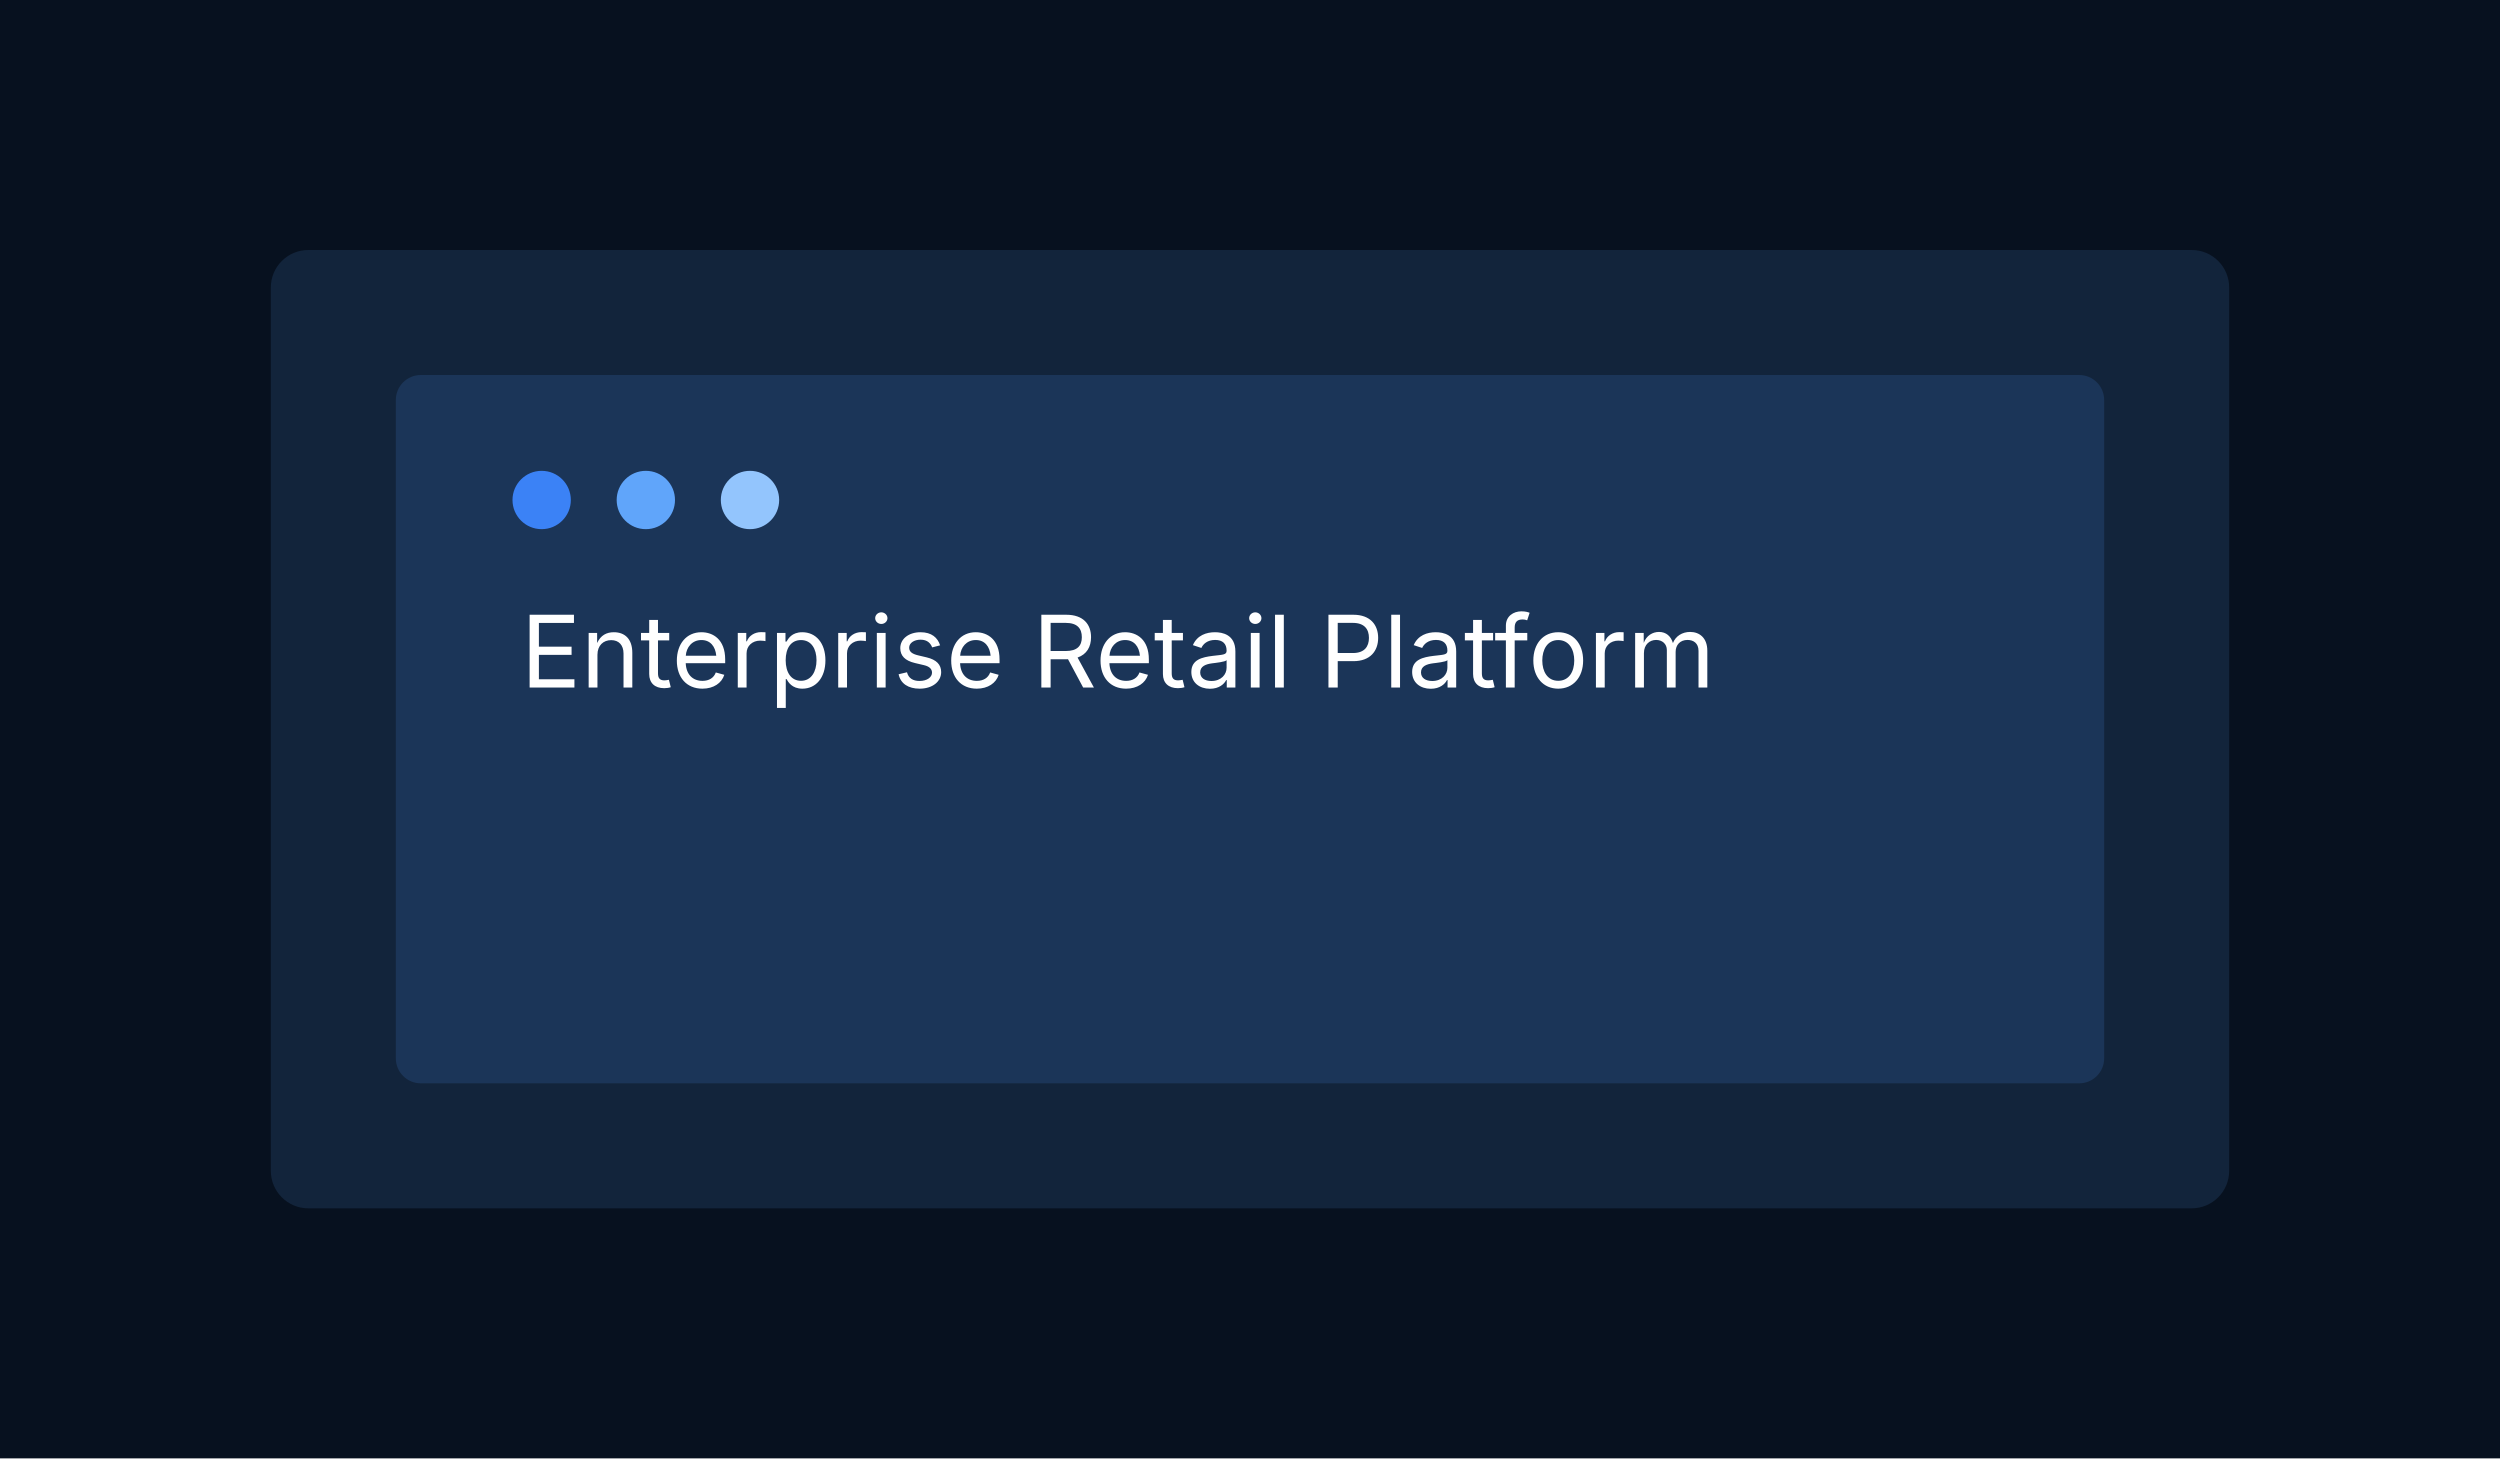
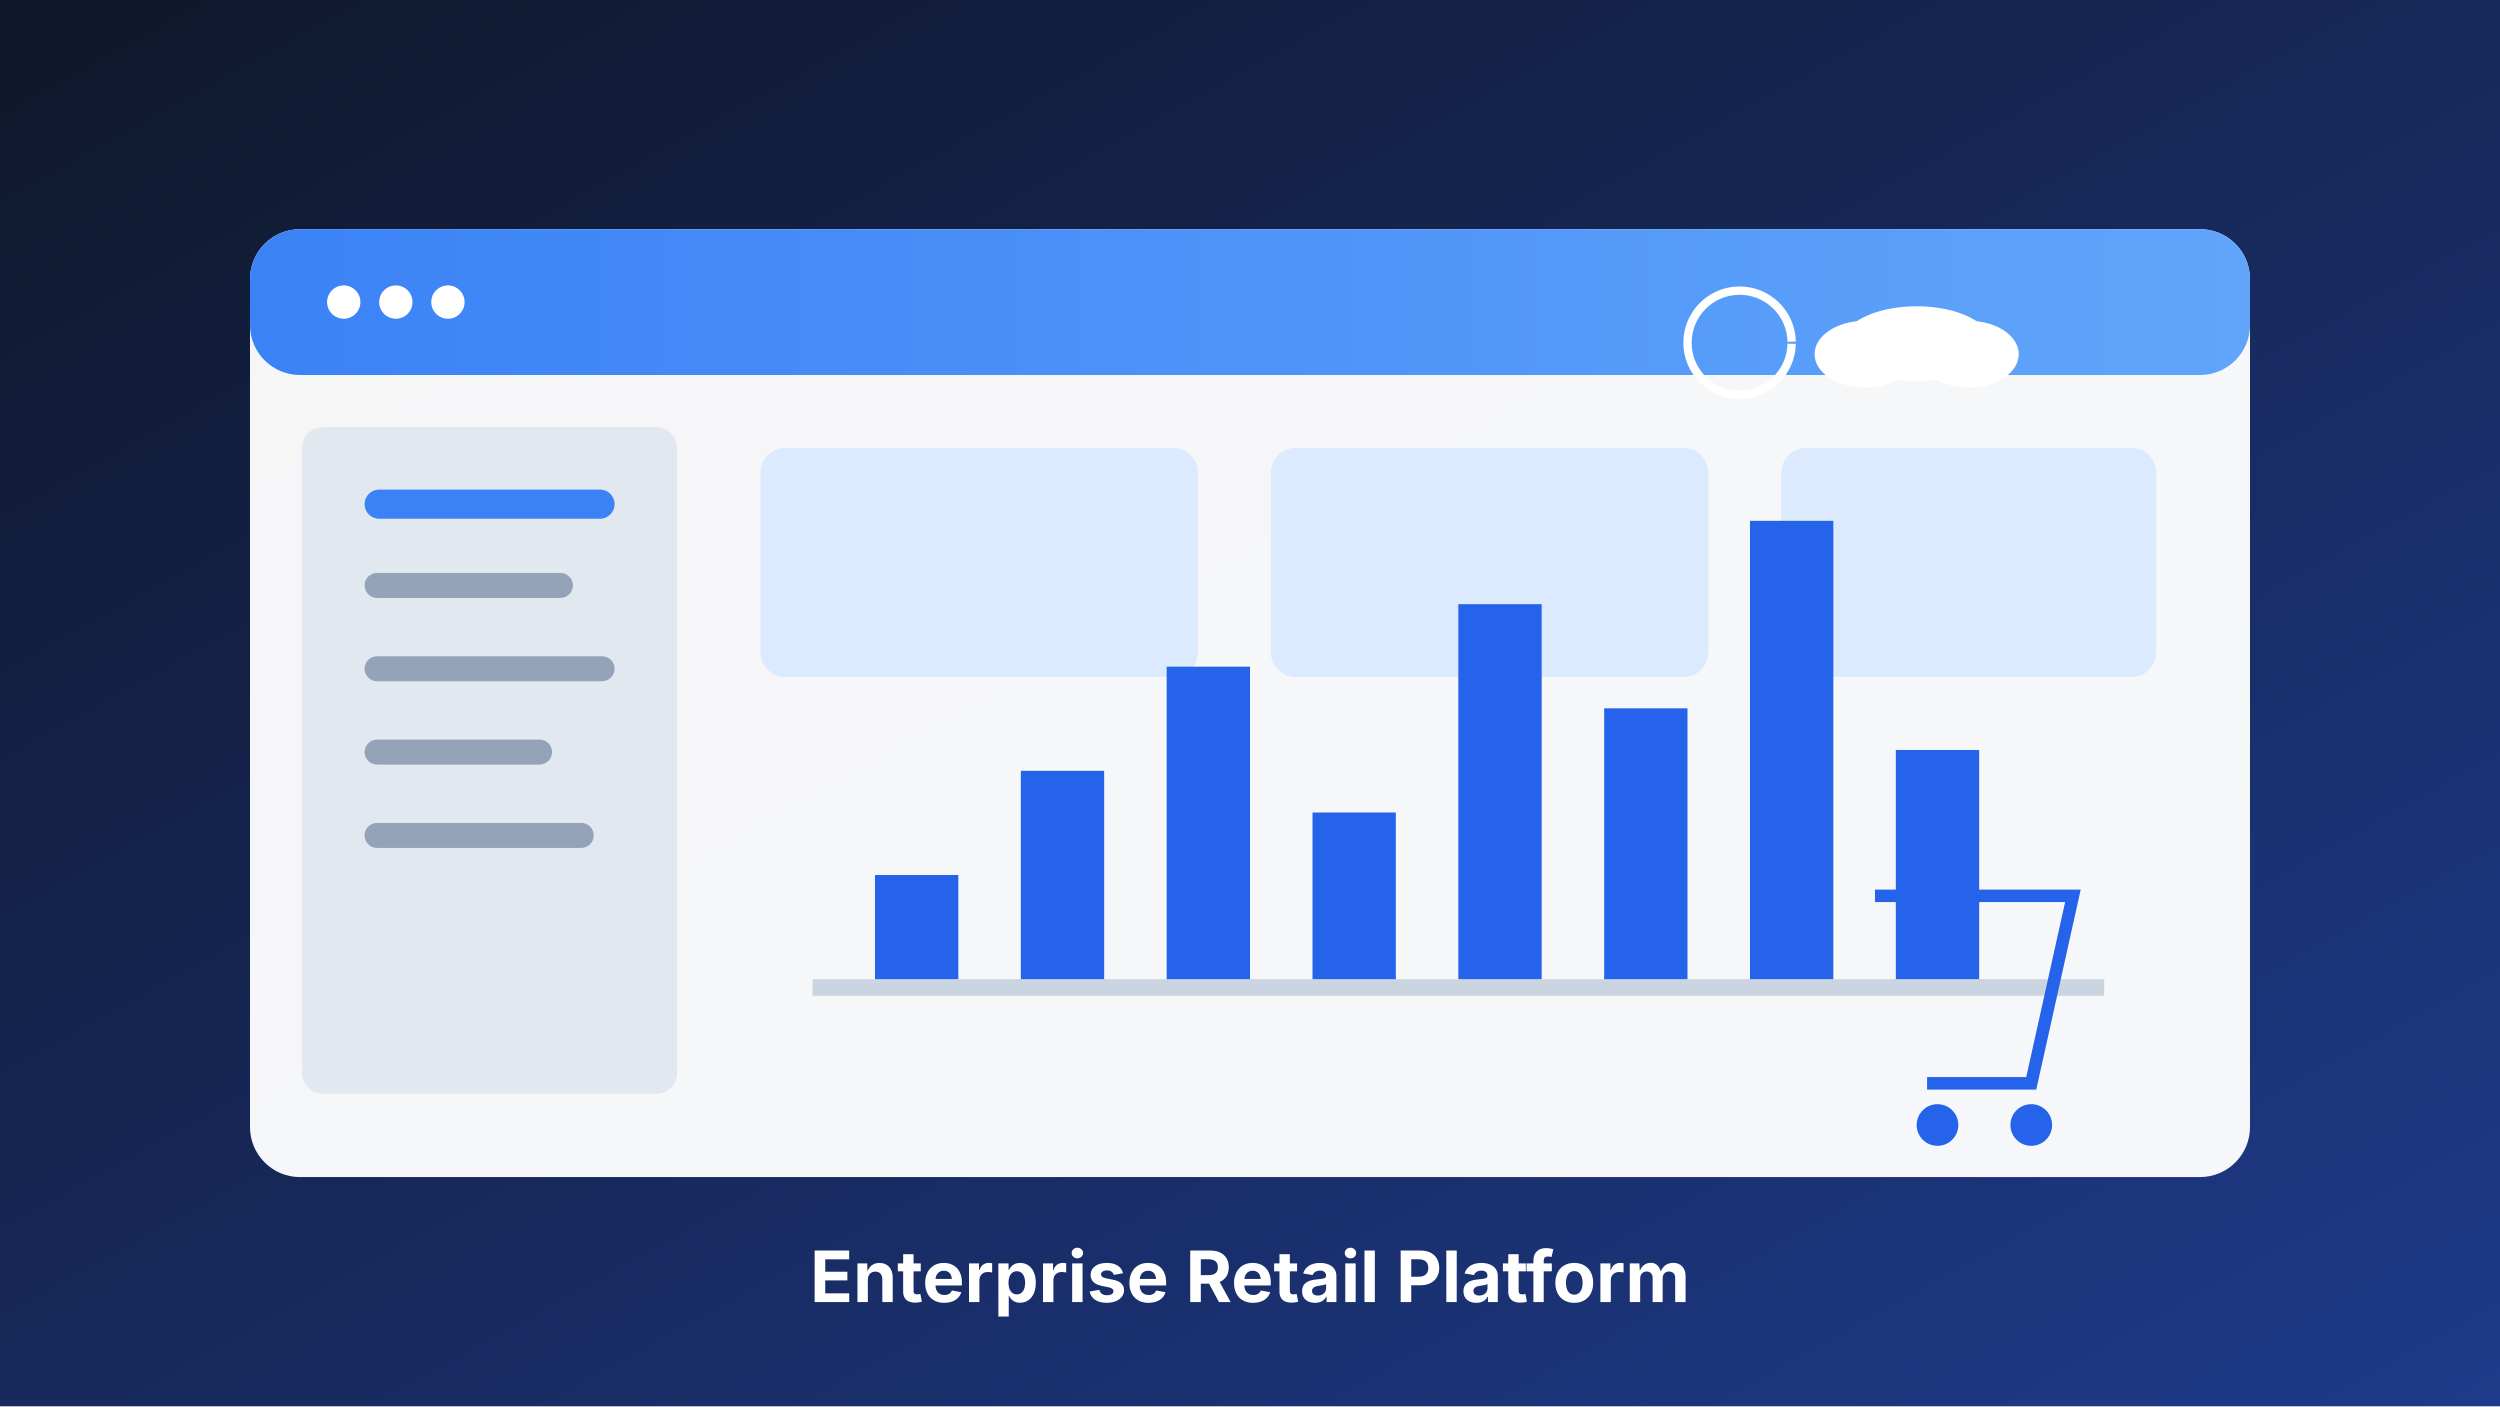
- <svg xmlns="http://www.w3.org/2000/svg" viewBox="0 0 1200 700">
-   <rect width="1200" height="700" fill="#07111F" />
-   <rect x="130" y="120" width="940" height="460" rx="18" fill="#12243B" />
-   <rect x="190" y="180" width="820" height="340" rx="12" fill="#1B3558" />
-   <circle cx="260" cy="240" r="14" fill="#3B82F6" />
-   <circle cx="310" cy="240" r="14" fill="#60A5FA" />
-   <circle cx="360" cy="240" r="14" fill="#93C5FD" />
-   <text x="250" y="330" fill="white" font-size="48" font-family="Inter">
+ <svg xmlns="http://www.w3.org/2000/svg" width="1200" height="675" viewBox="0 0 1200 675">
+   <defs>
+     <linearGradient id="bg" x1="0%" y1="0%" x2="100%" y2="100%">
+       <stop offset="0%" stop-color="#0f172a" />
+       <stop offset="100%" stop-color="#1e3a8a" />
+     </linearGradient>
+     <linearGradient id="accent" x1="0%" y1="0%" x2="100%" y2="0%">
+       <stop offset="0%" stop-color="#3b82f6" />
+       <stop offset="100%" stop-color="#60a5fa" />
+     </linearGradient>
+   </defs>
+   <rect width="1200" height="675" fill="url(#bg)" />
+   <rect x="120" y="110" width="960" height="455" rx="24" fill="#ffffff" opacity="0.96" />
+   <rect x="120" y="110" width="960" height="70" rx="24" fill="url(#accent)" />
+   <circle cx="165" cy="145" r="8" fill="#ffffff" />
+   <circle cx="190" cy="145" r="8" fill="#ffffff" />
+   <circle cx="215" cy="145" r="8" fill="#ffffff" />
+   <rect x="145" y="205" width="180" height="320" rx="10" fill="#e2e8f0" />
+   <rect x="175" y="235" width="120" height="14" rx="7" fill="#3b82f6" />
+   <rect x="175" y="275" width="100" height="12" rx="6" fill="#94a3b8" />
+   <rect x="175" y="315" width="120" height="12" rx="6" fill="#94a3b8" />
+   <rect x="175" y="355" width="90" height="12" rx="6" fill="#94a3b8" />
+   <rect x="175" y="395" width="110" height="12" rx="6" fill="#94a3b8" />
+   <rect x="365" y="215" width="210" height="110" rx="12" fill="#dbeafe" />
+   <rect x="610" y="215" width="210" height="110" rx="12" fill="#dbeafe" />
+   <rect x="855" y="215" width="180" height="110" rx="12" fill="#dbeafe" />
+   <rect x="390" y="470" width="620" height="8" fill="#cbd5e1" />
+   <rect x="420" y="420" width="40" height="50" fill="#2563eb" />
+   <rect x="490" y="370" width="40" height="100" fill="#2563eb" />
+   <rect x="560" y="320" width="40" height="150" fill="#2563eb" />
+   <rect x="630" y="390" width="40" height="80" fill="#2563eb" />
+   <rect x="700" y="290" width="40" height="180" fill="#2563eb" />
+   <rect x="770" y="340" width="40" height="130" fill="#2563eb" />
+   <rect x="840" y="250" width="40" height="220" fill="#2563eb" />
+   <rect x="910" y="360" width="40" height="110" fill="#2563eb" />
+   <ellipse cx="920" cy="165" rx="36" ry="18" fill="#ffffff" />
+   <ellipse cx="895" cy="170" rx="24" ry="16" fill="#ffffff" />
+   <ellipse cx="945" cy="170" rx="24" ry="16" fill="#ffffff" />
+   <path d="M860 165 A25 25 0 1 1 860 164" fill="none" stroke="#ffffff" stroke-width="4" />
+   <polygon points="880,160 872,170 888,170" fill="#ffffff" />
+   <path d="M925 520 L975 520 L995 430 L900 430" fill="none" stroke="#2563eb" stroke-width="6" />
+   <circle cx="930" cy="540" r="10" fill="#2563eb" />
+   <circle cx="975" cy="540" r="10" fill="#2563eb" />
+   <text x="600" y="625" text-anchor="middle" font-size="34" font-family="Inter,Arial" fill="#ffffff" font-weight="700">

Enterprise Retail Platform

</text>
</svg>
